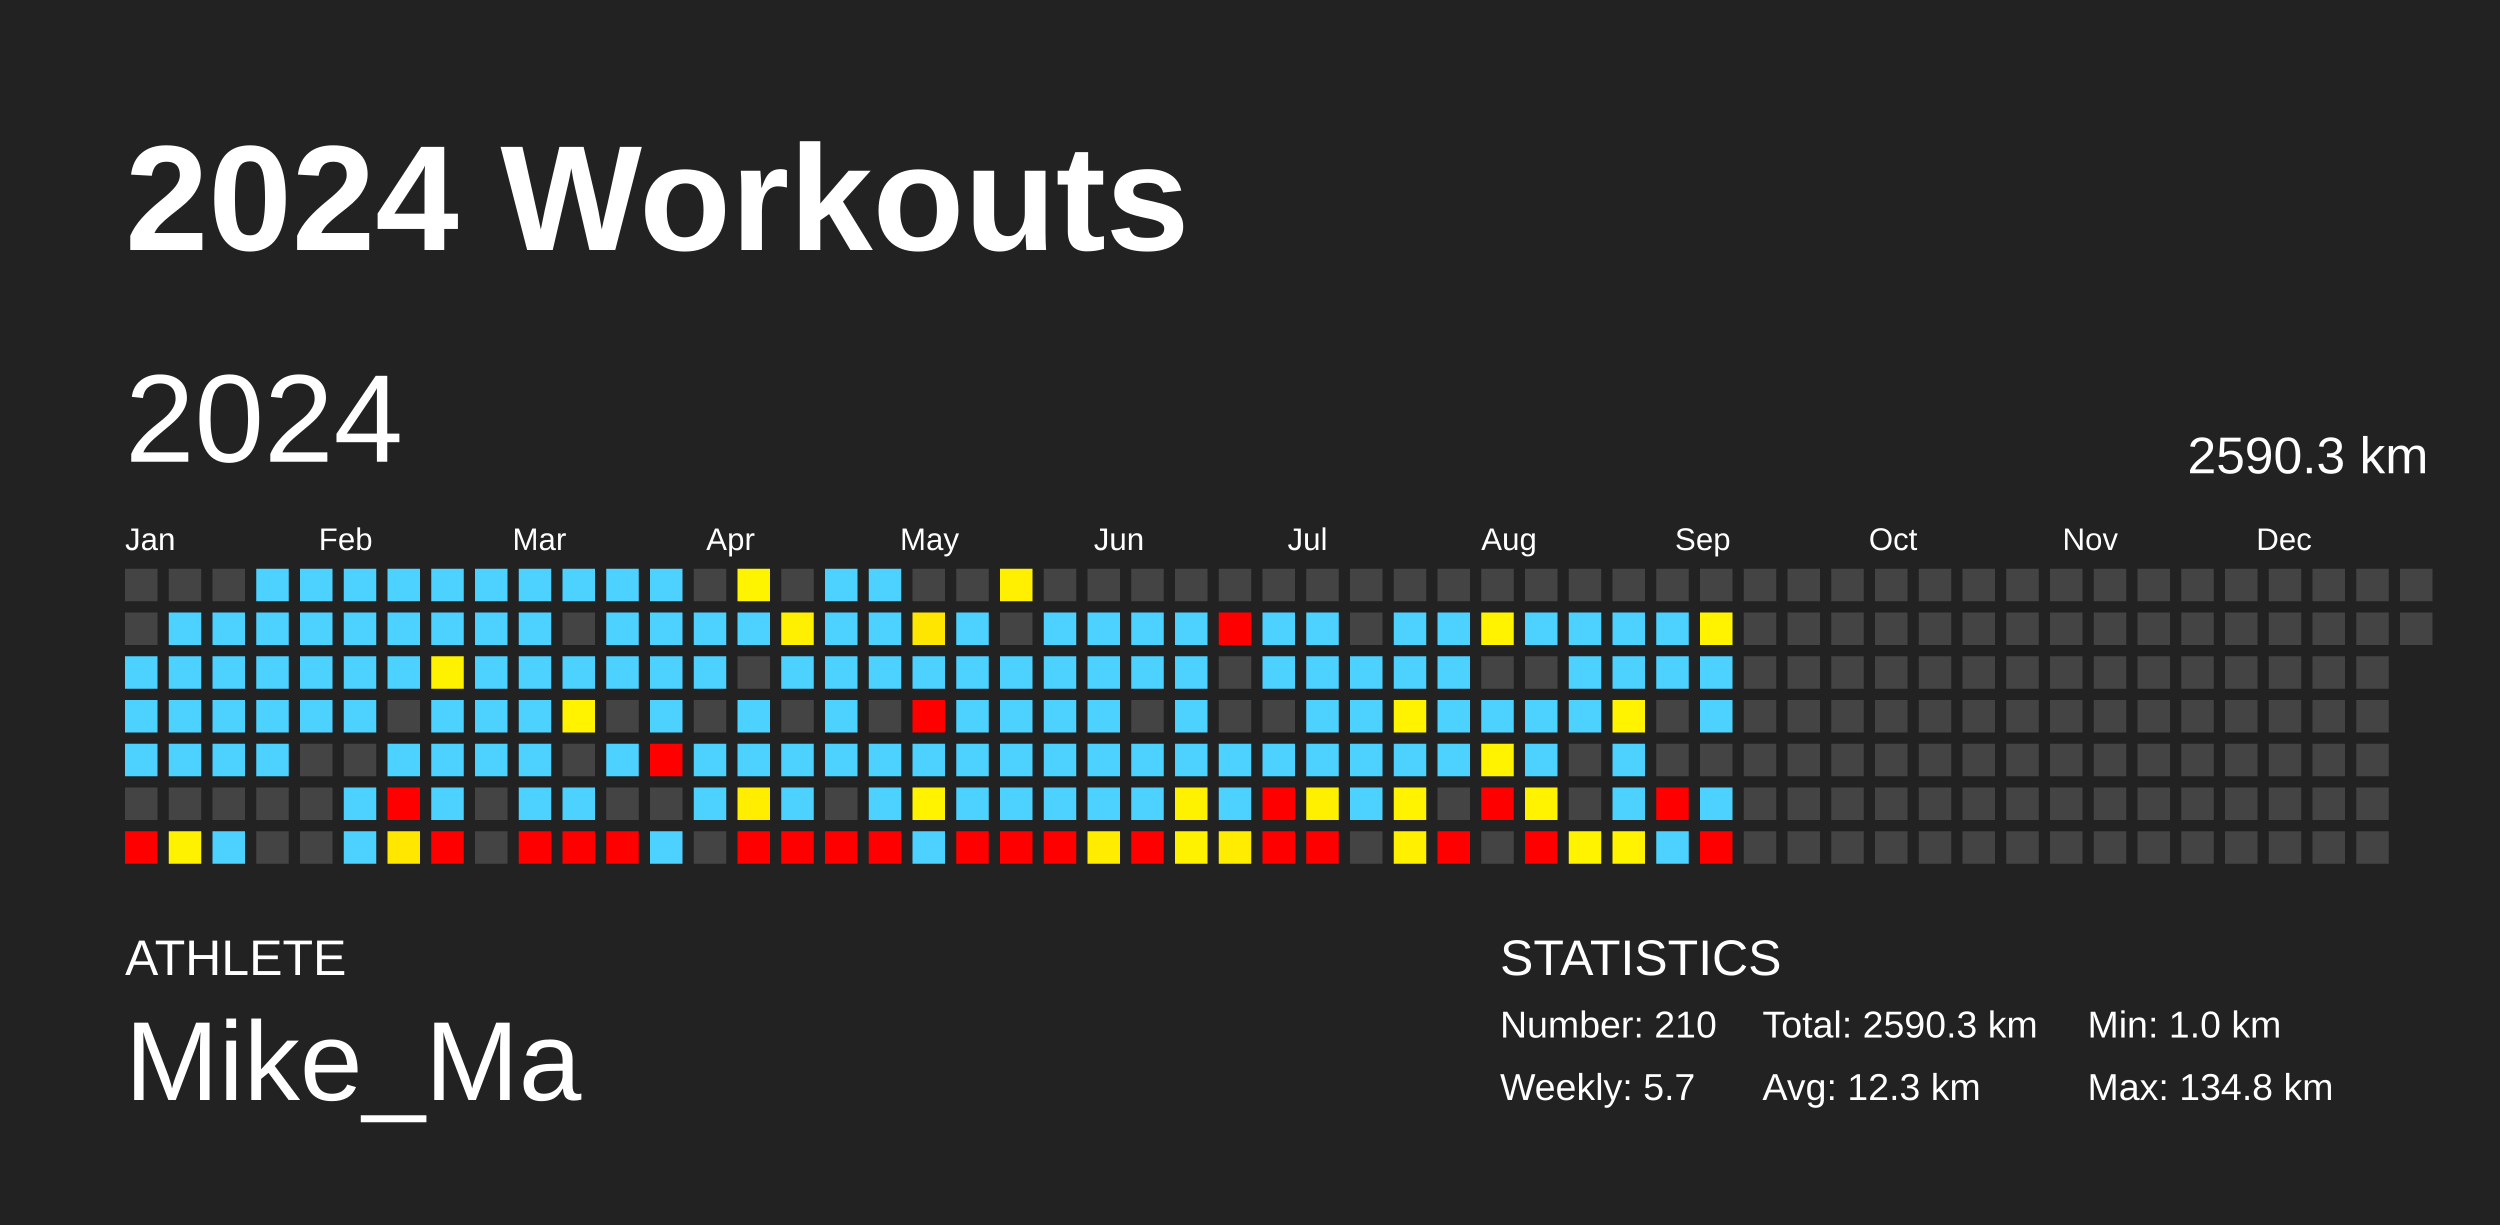
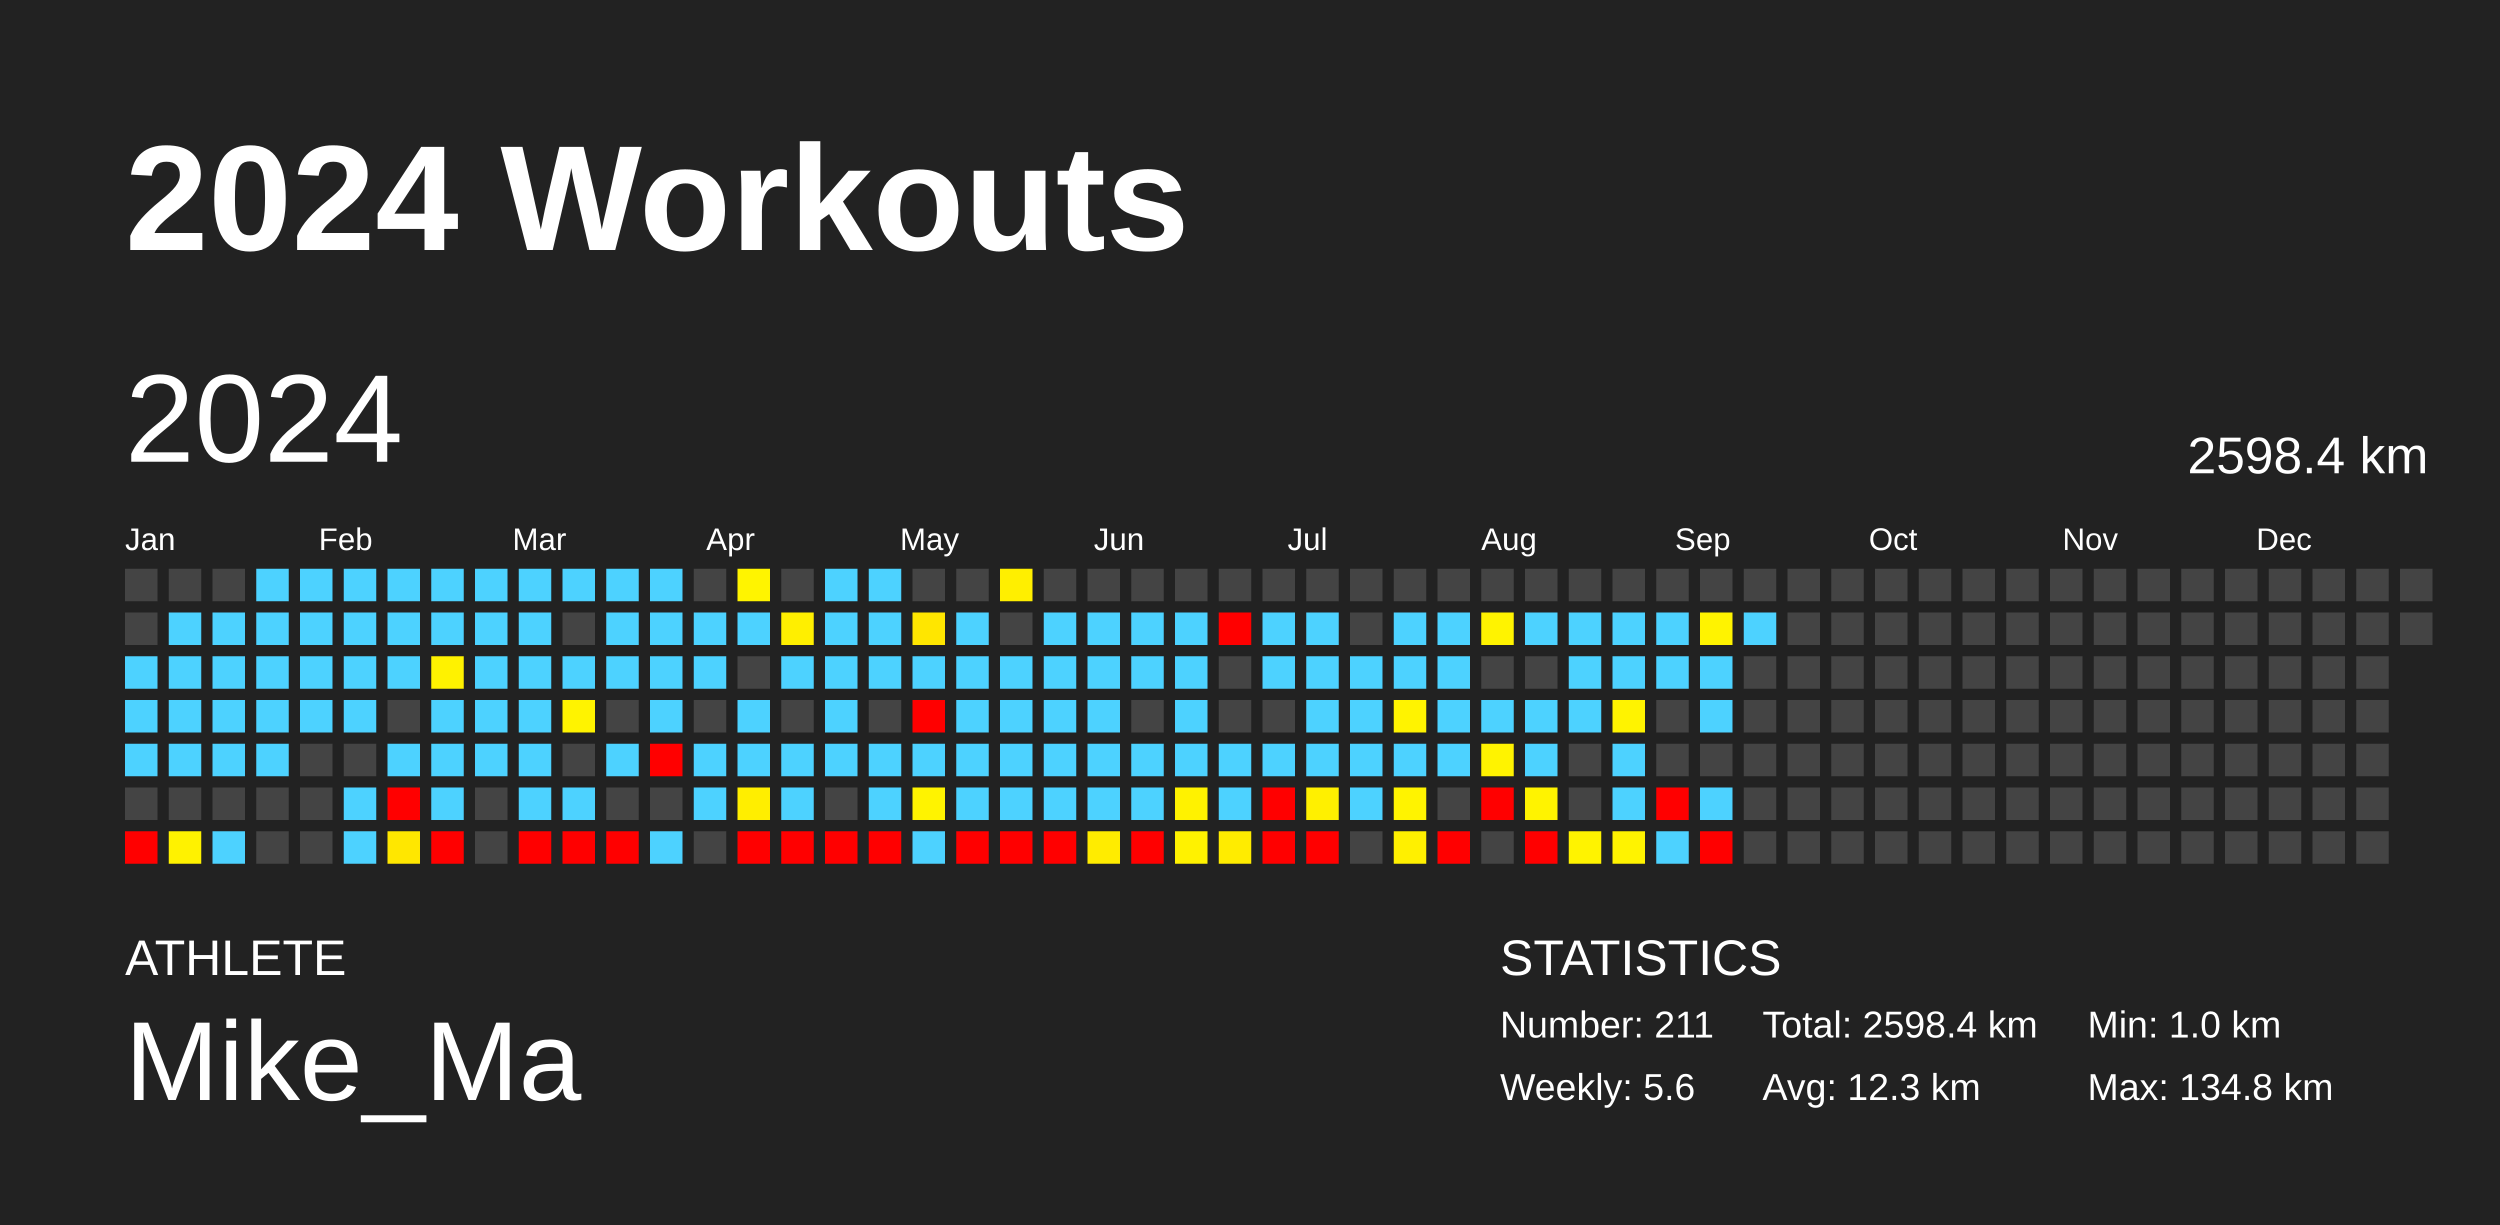
<svg xmlns="http://www.w3.org/2000/svg" baseProfile="full" height="98mm" version="1.1" viewBox="0,0,200,98" width="200mm">
  <defs />
  <rect fill="#222222" height="98" width="200" x="0" y="0" />
  <text fill="#FFFFFF" style="font-size:12px; font-family:Arial; font-weight:bold;" x="10" y="20">2024 Workouts</text>
  <text fill="#FFFFFF" style="font-size:4px; font-family:Arial" x="10" y="78">ATHLETE</text>
  <text fill="#FFFFFF" style="font-size:9px; font-family:Arial" x="10" y="88">Mike_Ma</text>
  <text fill="#FFFFFF" style="font-size:4px; font-family:Arial" x="120" y="78">STATISTICS</text>
-   <text fill="#FFFFFF" style="font-size:3px; font-family:Arial" x="120" y="83">Number: 210</text>
-   <text fill="#FFFFFF" style="font-size:3px; font-family:Arial" x="120" y="88">Weekly: 5.7</text>
-   <text fill="#FFFFFF" style="font-size:3px; font-family:Arial" x="141" y="83">Total: 2590.3 km</text>
+   <text fill="#FFFFFF" style="font-size:3px; font-family:Arial" x="120" y="83">Number: 211</text>
+   <text fill="#FFFFFF" style="font-size:3px; font-family:Arial" x="120" y="88">Weekly: 5.6</text>
+   <text fill="#FFFFFF" style="font-size:3px; font-family:Arial" x="141" y="83">Total: 2598.4 km</text>
  <text fill="#FFFFFF" style="font-size:3px; font-family:Arial" x="141" y="88">Avg: 12.3 km</text>
  <text fill="#FFFFFF" style="font-size:3px; font-family:Arial" x="167" y="83">Min: 1.0 km</text>
  <text fill="#FFFFFF" style="font-size:3px; font-family:Arial" x="167" y="88">Max: 134.8 km</text>
  <text dominant-baseline="hanging" fill="#FFFFFF" style="font-size:10.0px; font-family:Arial;" x="10" y="30">2024</text>
-   <text dominant-baseline="hanging" fill="#FFFFFF" style="font-size:4.125px; font-family:Arial;" x="175" y="35">2590.3 km</text>
+   <text dominant-baseline="hanging" fill="#FFFFFF" style="font-size:4.125px; font-family:Arial;" x="175" y="35">2598.4 km</text>
  <text fill="#FFFFFF" style="font-size:2.5px; font-family:Arial" x="10.0" y="44">Jan</text>
  <text fill="#FFFFFF" style="font-size:2.5px; font-family:Arial" x="25.5" y="44">Feb</text>
  <text fill="#FFFFFF" style="font-size:2.5px; font-family:Arial" x="41.0" y="44">Mar</text>
  <text fill="#FFFFFF" style="font-size:2.5px; font-family:Arial" x="56.5" y="44">Apr</text>
  <text fill="#FFFFFF" style="font-size:2.5px; font-family:Arial" x="72.0" y="44">May</text>
  <text fill="#FFFFFF" style="font-size:2.5px; font-family:Arial" x="87.5" y="44">Jun</text>
  <text fill="#FFFFFF" style="font-size:2.5px; font-family:Arial" x="103.0" y="44">Jul</text>
  <text fill="#FFFFFF" style="font-size:2.5px; font-family:Arial" x="118.5" y="44">Aug</text>
  <text fill="#FFFFFF" style="font-size:2.5px; font-family:Arial" x="134.0" y="44">Sep</text>
  <text fill="#FFFFFF" style="font-size:2.5px; font-family:Arial" x="149.5" y="44">Oct</text>
  <text fill="#FFFFFF" style="font-size:2.5px; font-family:Arial" x="165.0" y="44">Nov</text>
  <text fill="#FFFFFF" style="font-size:2.5px; font-family:Arial" x="180.5" y="44">Dec</text>
  <rect fill="#444444" height="2.6" width="2.6" x="10.0" y="45.5" />
  <rect fill="#444444" height="2.6" width="2.6" x="10.0" y="49.0" />
  <rect fill="#4dd2ff" height="2.6" width="2.6" x="10.0" y="52.5" />
  <rect fill="#4dd2ff" height="2.6" width="2.6" x="10.0" y="56.0" />
  <rect fill="#4dd2ff" height="2.6" width="2.6" x="10.0" y="59.5" />
  <rect fill="#444444" height="2.6" width="2.6" x="10.0" y="63.0" />
  <rect fill="red" height="2.6" width="2.6" x="10.0" y="66.5" />
  <rect fill="#444444" height="2.6" width="2.6" x="13.5" y="45.5" />
  <rect fill="#4dd2ff" height="2.6" width="2.6" x="13.5" y="49.0" />
  <rect fill="#4dd2ff" height="2.6" width="2.6" x="13.5" y="52.5" />
  <rect fill="#4dd2ff" height="2.6" width="2.6" x="13.5" y="56.0" />
  <rect fill="#4dd2ff" height="2.6" width="2.6" x="13.5" y="59.5" />
  <rect fill="#444444" height="2.6" width="2.6" x="13.5" y="63.0" />
  <rect fill="#fff200" height="2.6" width="2.6" x="13.5" y="66.5" />
  <rect fill="#444444" height="2.6" width="2.6" x="17.0" y="45.5" />
  <rect fill="#4dd2ff" height="2.6" width="2.6" x="17.0" y="49.0" />
  <rect fill="#4dd2ff" height="2.6" width="2.6" x="17.0" y="52.5" />
  <rect fill="#4dd2ff" height="2.6" width="2.6" x="17.0" y="56.0" />
  <rect fill="#4dd2ff" height="2.6" width="2.6" x="17.0" y="59.5" />
  <rect fill="#444444" height="2.6" width="2.6" x="17.0" y="63.0" />
  <rect fill="#4dd2ff" height="2.6" width="2.6" x="17.0" y="66.5" />
  <rect fill="#4dd2ff" height="2.6" width="2.6" x="20.5" y="45.5" />
  <rect fill="#4dd2ff" height="2.6" width="2.6" x="20.5" y="49.0" />
  <rect fill="#4dd2ff" height="2.6" width="2.6" x="20.5" y="52.5" />
  <rect fill="#4dd2ff" height="2.6" width="2.6" x="20.5" y="56.0" />
  <rect fill="#4dd2ff" height="2.6" width="2.6" x="20.5" y="59.5" />
  <rect fill="#444444" height="2.6" width="2.6" x="20.5" y="63.0" />
  <rect fill="#444444" height="2.6" width="2.6" x="20.5" y="66.5" />
  <rect fill="#4dd2ff" height="2.6" width="2.6" x="24.0" y="45.5" />
  <rect fill="#4dd2ff" height="2.6" width="2.6" x="24.0" y="49.0" />
  <rect fill="#4dd2ff" height="2.6" width="2.6" x="24.0" y="52.5" />
  <rect fill="#4dd2ff" height="2.6" width="2.6" x="24.0" y="56.0" />
  <rect fill="#444444" height="2.6" width="2.6" x="24.0" y="59.5" />
  <rect fill="#444444" height="2.6" width="2.6" x="24.0" y="63.0" />
  <rect fill="#444444" height="2.6" width="2.6" x="24.0" y="66.5" />
  <rect fill="#4dd2ff" height="2.6" width="2.6" x="27.5" y="45.5" />
  <rect fill="#4dd2ff" height="2.6" width="2.6" x="27.5" y="49.0" />
  <rect fill="#4dd2ff" height="2.6" width="2.6" x="27.5" y="52.5" />
  <rect fill="#4dd2ff" height="2.6" width="2.6" x="27.5" y="56.0" />
  <rect fill="#444444" height="2.6" width="2.6" x="27.5" y="59.5" />
  <rect fill="#4dd2ff" height="2.6" width="2.6" x="27.5" y="63.0" />
  <rect fill="#4dd2ff" height="2.6" width="2.6" x="27.5" y="66.5" />
  <rect fill="#4dd2ff" height="2.6" width="2.6" x="31.0" y="45.5" />
  <rect fill="#4dd2ff" height="2.6" width="2.6" x="31.0" y="49.0" />
  <rect fill="#4dd2ff" height="2.6" width="2.6" x="31.0" y="52.5" />
  <rect fill="#444444" height="2.6" width="2.6" x="31.0" y="56.0" />
  <rect fill="#4dd2ff" height="2.6" width="2.6" x="31.0" y="59.5" />
  <rect fill="red" height="2.6" width="2.6" x="31.0" y="63.0" />
  <rect fill="#ffe700" height="2.6" width="2.6" x="31.0" y="66.5" />
  <rect fill="#4dd2ff" height="2.6" width="2.6" x="34.5" y="45.5" />
  <rect fill="#4dd2ff" height="2.6" width="2.6" x="34.5" y="49.0" />
  <rect fill="#fff200" height="2.6" width="2.6" x="34.5" y="52.5" />
  <rect fill="#4dd2ff" height="2.6" width="2.6" x="34.5" y="56.0" />
  <rect fill="#4dd2ff" height="2.6" width="2.6" x="34.5" y="59.5" />
  <rect fill="#4dd2ff" height="2.6" width="2.6" x="34.5" y="63.0" />
  <rect fill="red" height="2.6" width="2.6" x="34.5" y="66.5" />
  <rect fill="#4dd2ff" height="2.6" width="2.6" x="38.0" y="45.5" />
  <rect fill="#4dd2ff" height="2.6" width="2.6" x="38.0" y="49.0" />
  <rect fill="#4dd2ff" height="2.6" width="2.6" x="38.0" y="52.5" />
  <rect fill="#4dd2ff" height="2.6" width="2.6" x="38.0" y="56.0" />
  <rect fill="#4dd2ff" height="2.6" width="2.6" x="38.0" y="59.5" />
  <rect fill="#444444" height="2.6" width="2.6" x="38.0" y="63.0" />
  <rect fill="#444444" height="2.6" width="2.6" x="38.0" y="66.5" />
  <rect fill="#4dd2ff" height="2.6" width="2.6" x="41.5" y="45.5" />
  <rect fill="#4dd2ff" height="2.6" width="2.6" x="41.5" y="49.0" />
  <rect fill="#4dd2ff" height="2.6" width="2.6" x="41.5" y="52.5" />
  <rect fill="#4dd2ff" height="2.6" width="2.6" x="41.5" y="56.0" />
  <rect fill="#4dd2ff" height="2.6" width="2.6" x="41.5" y="59.5" />
  <rect fill="#4dd2ff" height="2.6" width="2.6" x="41.5" y="63.0" />
  <rect fill="red" height="2.6" width="2.6" x="41.5" y="66.5" />
  <rect fill="#4dd2ff" height="2.6" width="2.6" x="45.0" y="45.5" />
  <rect fill="#444444" height="2.6" width="2.6" x="45.0" y="49.0" />
  <rect fill="#4dd2ff" height="2.6" width="2.6" x="45.0" y="52.5" />
  <rect fill="#fff300" height="2.6" width="2.6" x="45.0" y="56.0" />
  <rect fill="#444444" height="2.6" width="2.6" x="45.0" y="59.5" />
  <rect fill="#4dd2ff" height="2.6" width="2.6" x="45.0" y="63.0" />
  <rect fill="red" height="2.6" width="2.6" x="45.0" y="66.5" />
  <rect fill="#4dd2ff" height="2.6" width="2.6" x="48.5" y="45.5" />
  <rect fill="#4dd2ff" height="2.6" width="2.6" x="48.5" y="49.0" />
  <rect fill="#4dd2ff" height="2.6" width="2.6" x="48.5" y="52.5" />
  <rect fill="#444444" height="2.6" width="2.6" x="48.5" y="56.0" />
  <rect fill="#4dd2ff" height="2.6" width="2.6" x="48.5" y="59.5" />
  <rect fill="#444444" height="2.6" width="2.6" x="48.5" y="63.0" />
  <rect fill="red" height="2.6" width="2.6" x="48.5" y="66.5" />
  <rect fill="#4dd2ff" height="2.6" width="2.6" x="52.0" y="45.5" />
  <rect fill="#4dd2ff" height="2.6" width="2.6" x="52.0" y="49.0" />
  <rect fill="#4dd2ff" height="2.6" width="2.6" x="52.0" y="52.5" />
  <rect fill="#4dd2ff" height="2.6" width="2.6" x="52.0" y="56.0" />
  <rect fill="red" height="2.6" width="2.6" x="52.0" y="59.5" />
  <rect fill="#444444" height="2.6" width="2.6" x="52.0" y="63.0" />
  <rect fill="#4dd2ff" height="2.6" width="2.6" x="52.0" y="66.5" />
  <rect fill="#444444" height="2.6" width="2.6" x="55.5" y="45.5" />
  <rect fill="#4dd2ff" height="2.6" width="2.6" x="55.5" y="49.0" />
  <rect fill="#4dd2ff" height="2.6" width="2.6" x="55.5" y="52.5" />
  <rect fill="#444444" height="2.6" width="2.6" x="55.5" y="56.0" />
  <rect fill="#4dd2ff" height="2.6" width="2.6" x="55.5" y="59.5" />
  <rect fill="#4dd2ff" height="2.6" width="2.6" x="55.5" y="63.0" />
  <rect fill="#444444" height="2.6" width="2.6" x="55.5" y="66.5" />
  <rect fill="#fff400" height="2.6" width="2.6" x="59.0" y="45.5" />
  <rect fill="#4dd2ff" height="2.6" width="2.6" x="59.0" y="49.0" />
  <rect fill="#444444" height="2.6" width="2.6" x="59.0" y="52.5" />
  <rect fill="#4dd2ff" height="2.6" width="2.6" x="59.0" y="56.0" />
  <rect fill="#4dd2ff" height="2.6" width="2.6" x="59.0" y="59.5" />
  <rect fill="#ffee00" height="2.6" width="2.6" x="59.0" y="63.0" />
  <rect fill="red" height="2.6" width="2.6" x="59.0" y="66.5" />
  <rect fill="#444444" height="2.6" width="2.6" x="62.5" y="45.5" />
  <rect fill="#ffef00" height="2.6" width="2.6" x="62.5" y="49.0" />
  <rect fill="#4dd2ff" height="2.6" width="2.6" x="62.5" y="52.5" />
  <rect fill="#444444" height="2.6" width="2.6" x="62.5" y="56.0" />
  <rect fill="#4dd2ff" height="2.6" width="2.6" x="62.5" y="59.5" />
  <rect fill="#4dd2ff" height="2.6" width="2.6" x="62.5" y="63.0" />
  <rect fill="red" height="2.6" width="2.6" x="62.5" y="66.5" />
  <rect fill="#4dd2ff" height="2.6" width="2.6" x="66.0" y="45.5" />
  <rect fill="#4dd2ff" height="2.6" width="2.6" x="66.0" y="49.0" />
  <rect fill="#4dd2ff" height="2.6" width="2.6" x="66.0" y="52.5" />
  <rect fill="#4dd2ff" height="2.6" width="2.6" x="66.0" y="56.0" />
  <rect fill="#4dd2ff" height="2.6" width="2.6" x="66.0" y="59.5" />
  <rect fill="#444444" height="2.6" width="2.6" x="66.0" y="63.0" />
  <rect fill="red" height="2.6" width="2.6" x="66.0" y="66.5" />
  <rect fill="#4dd2ff" height="2.6" width="2.6" x="69.5" y="45.5" />
  <rect fill="#4dd2ff" height="2.6" width="2.6" x="69.5" y="49.0" />
  <rect fill="#4dd2ff" height="2.6" width="2.6" x="69.5" y="52.5" />
  <rect fill="#444444" height="2.6" width="2.6" x="69.5" y="56.0" />
  <rect fill="#4dd2ff" height="2.6" width="2.6" x="69.5" y="59.5" />
  <rect fill="#4dd2ff" height="2.6" width="2.6" x="69.5" y="63.0" />
  <rect fill="red" height="2.6" width="2.6" x="69.5" y="66.5" />
  <rect fill="#444444" height="2.6" width="2.6" x="73.0" y="45.5" />
  <rect fill="#ffe600" height="2.6" width="2.6" x="73.0" y="49.0" />
  <rect fill="#4dd2ff" height="2.6" width="2.6" x="73.0" y="52.5" />
  <rect fill="red" height="2.6" width="2.6" x="73.0" y="56.0" />
  <rect fill="#4dd2ff" height="2.6" width="2.6" x="73.0" y="59.5" />
  <rect fill="#fff300" height="2.6" width="2.6" x="73.0" y="63.0" />
  <rect fill="#4dd2ff" height="2.6" width="2.6" x="73.0" y="66.5" />
  <rect fill="#444444" height="2.6" width="2.6" x="76.5" y="45.5" />
  <rect fill="#4dd2ff" height="2.6" width="2.6" x="76.5" y="49.0" />
  <rect fill="#4dd2ff" height="2.6" width="2.6" x="76.5" y="52.5" />
  <rect fill="#4dd2ff" height="2.6" width="2.6" x="76.5" y="56.0" />
  <rect fill="#4dd2ff" height="2.6" width="2.6" x="76.5" y="59.5" />
  <rect fill="#4dd2ff" height="2.6" width="2.6" x="76.5" y="63.0" />
  <rect fill="red" height="2.6" width="2.6" x="76.5" y="66.5" />
  <rect fill="#ffef00" height="2.6" width="2.6" x="80.0" y="45.5" />
  <rect fill="#444444" height="2.6" width="2.6" x="80.0" y="49.0" />
  <rect fill="#4dd2ff" height="2.6" width="2.6" x="80.0" y="52.5" />
  <rect fill="#4dd2ff" height="2.6" width="2.6" x="80.0" y="56.0" />
  <rect fill="#4dd2ff" height="2.6" width="2.6" x="80.0" y="59.5" />
  <rect fill="#4dd2ff" height="2.6" width="2.6" x="80.0" y="63.0" />
  <rect fill="red" height="2.6" width="2.6" x="80.0" y="66.5" />
  <rect fill="#444444" height="2.6" width="2.6" x="83.5" y="45.5" />
  <rect fill="#4dd2ff" height="2.6" width="2.6" x="83.5" y="49.0" />
  <rect fill="#4dd2ff" height="2.6" width="2.6" x="83.5" y="52.5" />
  <rect fill="#4dd2ff" height="2.6" width="2.6" x="83.5" y="56.0" />
  <rect fill="#4dd2ff" height="2.6" width="2.6" x="83.5" y="59.5" />
  <rect fill="#4dd2ff" height="2.6" width="2.6" x="83.5" y="63.0" />
  <rect fill="red" height="2.6" width="2.6" x="83.5" y="66.5" />
  <rect fill="#444444" height="2.6" width="2.6" x="87.0" y="45.5" />
  <rect fill="#4dd2ff" height="2.6" width="2.6" x="87.0" y="49.0" />
  <rect fill="#4dd2ff" height="2.6" width="2.6" x="87.0" y="52.5" />
  <rect fill="#4dd2ff" height="2.6" width="2.6" x="87.0" y="56.0" />
  <rect fill="#4dd2ff" height="2.6" width="2.6" x="87.0" y="59.5" />
  <rect fill="#4dd2ff" height="2.6" width="2.6" x="87.0" y="63.0" />
  <rect fill="#ffec00" height="2.6" width="2.6" x="87.0" y="66.5" />
  <rect fill="#444444" height="2.6" width="2.6" x="90.5" y="45.5" />
  <rect fill="#4dd2ff" height="2.6" width="2.6" x="90.5" y="49.0" />
  <rect fill="#4dd2ff" height="2.6" width="2.6" x="90.5" y="52.5" />
  <rect fill="#444444" height="2.6" width="2.6" x="90.5" y="56.0" />
  <rect fill="#4dd2ff" height="2.6" width="2.6" x="90.5" y="59.5" />
  <rect fill="#4dd2ff" height="2.6" width="2.6" x="90.5" y="63.0" />
  <rect fill="red" height="2.6" width="2.6" x="90.5" y="66.5" />
  <rect fill="#444444" height="2.6" width="2.6" x="94.0" y="45.5" />
  <rect fill="#4dd2ff" height="2.6" width="2.6" x="94.0" y="49.0" />
  <rect fill="#4dd2ff" height="2.6" width="2.6" x="94.0" y="52.5" />
  <rect fill="#4dd2ff" height="2.6" width="2.6" x="94.0" y="56.0" />
  <rect fill="#4dd2ff" height="2.6" width="2.6" x="94.0" y="59.5" />
  <rect fill="#fff200" height="2.6" width="2.6" x="94.0" y="63.0" />
  <rect fill="#fff200" height="2.6" width="2.6" x="94.0" y="66.5" />
  <rect fill="#444444" height="2.6" width="2.6" x="97.5" y="45.5" />
  <rect fill="red" height="2.6" width="2.6" x="97.5" y="49.0" />
  <rect fill="#444444" height="2.6" width="2.6" x="97.5" y="52.5" />
  <rect fill="#444444" height="2.6" width="2.6" x="97.5" y="56.0" />
  <rect fill="#4dd2ff" height="2.6" width="2.6" x="97.5" y="59.5" />
  <rect fill="#4dd2ff" height="2.6" width="2.6" x="97.5" y="63.0" />
  <rect fill="#ffec00" height="2.6" width="2.6" x="97.5" y="66.5" />
  <rect fill="#444444" height="2.6" width="2.6" x="101.0" y="45.5" />
  <rect fill="#4dd2ff" height="2.6" width="2.6" x="101.0" y="49.0" />
  <rect fill="#4dd2ff" height="2.6" width="2.6" x="101.0" y="52.5" />
  <rect fill="#444444" height="2.6" width="2.6" x="101.0" y="56.0" />
  <rect fill="#4dd2ff" height="2.6" width="2.6" x="101.0" y="59.5" />
  <rect fill="red" height="2.6" width="2.6" x="101.0" y="63.0" />
  <rect fill="red" height="2.6" width="2.6" x="101.0" y="66.5" />
  <rect fill="#444444" height="2.6" width="2.6" x="104.5" y="45.5" />
  <rect fill="#4dd2ff" height="2.6" width="2.6" x="104.5" y="49.0" />
  <rect fill="#4dd2ff" height="2.6" width="2.6" x="104.5" y="52.5" />
  <rect fill="#4dd2ff" height="2.6" width="2.6" x="104.5" y="56.0" />
  <rect fill="#4dd2ff" height="2.6" width="2.6" x="104.5" y="59.5" />
  <rect fill="#fff000" height="2.6" width="2.6" x="104.5" y="63.0" />
  <rect fill="red" height="2.6" width="2.6" x="104.5" y="66.5" />
  <rect fill="#444444" height="2.6" width="2.6" x="108.0" y="45.5" />
  <rect fill="#444444" height="2.6" width="2.6" x="108.0" y="49.0" />
  <rect fill="#4dd2ff" height="2.6" width="2.6" x="108.0" y="52.5" />
  <rect fill="#4dd2ff" height="2.6" width="2.6" x="108.0" y="56.0" />
  <rect fill="#4dd2ff" height="2.6" width="2.6" x="108.0" y="59.5" />
  <rect fill="#4dd2ff" height="2.6" width="2.6" x="108.0" y="63.0" />
  <rect fill="#444444" height="2.6" width="2.6" x="108.0" y="66.5" />
  <rect fill="#444444" height="2.6" width="2.6" x="111.5" y="45.5" />
  <rect fill="#4dd2ff" height="2.6" width="2.6" x="111.5" y="49.0" />
  <rect fill="#4dd2ff" height="2.6" width="2.6" x="111.5" y="52.5" />
  <rect fill="#fff300" height="2.6" width="2.6" x="111.5" y="56.0" />
  <rect fill="#4dd2ff" height="2.6" width="2.6" x="111.5" y="59.5" />
  <rect fill="#fff300" height="2.6" width="2.6" x="111.5" y="63.0" />
  <rect fill="#fff000" height="2.6" width="2.6" x="111.5" y="66.5" />
  <rect fill="#444444" height="2.6" width="2.6" x="115.0" y="45.5" />
  <rect fill="#4dd2ff" height="2.6" width="2.6" x="115.0" y="49.0" />
  <rect fill="#4dd2ff" height="2.6" width="2.6" x="115.0" y="52.5" />
  <rect fill="#4dd2ff" height="2.6" width="2.6" x="115.0" y="56.0" />
  <rect fill="#4dd2ff" height="2.6" width="2.6" x="115.0" y="59.5" />
  <rect fill="#444444" height="2.6" width="2.6" x="115.0" y="63.0" />
  <rect fill="red" height="2.6" width="2.6" x="115.0" y="66.5" />
  <rect fill="#444444" height="2.6" width="2.6" x="118.5" y="45.5" />
  <rect fill="#fff300" height="2.6" width="2.6" x="118.5" y="49.0" />
  <rect fill="#444444" height="2.6" width="2.6" x="118.5" y="52.5" />
  <rect fill="#4dd2ff" height="2.6" width="2.6" x="118.5" y="56.0" />
  <rect fill="#fff300" height="2.6" width="2.6" x="118.5" y="59.5" />
  <rect fill="red" height="2.6" width="2.6" x="118.5" y="63.0" />
  <rect fill="#444444" height="2.6" width="2.6" x="118.5" y="66.5" />
  <rect fill="#444444" height="2.6" width="2.6" x="122.0" y="45.5" />
  <rect fill="#4dd2ff" height="2.6" width="2.6" x="122.0" y="49.0" />
  <rect fill="#444444" height="2.6" width="2.6" x="122.0" y="52.5" />
  <rect fill="#4dd2ff" height="2.6" width="2.6" x="122.0" y="56.0" />
  <rect fill="#4dd2ff" height="2.6" width="2.6" x="122.0" y="59.5" />
  <rect fill="#fff300" height="2.6" width="2.6" x="122.0" y="63.0" />
  <rect fill="red" height="2.6" width="2.6" x="122.0" y="66.5" />
  <rect fill="#444444" height="2.6" width="2.6" x="125.5" y="45.5" />
  <rect fill="#4dd2ff" height="2.6" width="2.6" x="125.5" y="49.0" />
  <rect fill="#4dd2ff" height="2.6" width="2.6" x="125.5" y="52.5" />
  <rect fill="#4dd2ff" height="2.6" width="2.6" x="125.5" y="56.0" />
  <rect fill="#444444" height="2.6" width="2.6" x="125.5" y="59.5" />
  <rect fill="#444444" height="2.6" width="2.6" x="125.5" y="63.0" />
  <rect fill="#fff300" height="2.6" width="2.6" x="125.5" y="66.5" />
  <rect fill="#444444" height="2.6" width="2.6" x="129.0" y="45.5" />
  <rect fill="#4dd2ff" height="2.6" width="2.6" x="129.0" y="49.0" />
  <rect fill="#4dd2ff" height="2.6" width="2.6" x="129.0" y="52.5" />
  <rect fill="#fff300" height="2.6" width="2.6" x="129.0" y="56.0" />
  <rect fill="#4dd2ff" height="2.6" width="2.6" x="129.0" y="59.5" />
  <rect fill="#4dd2ff" height="2.6" width="2.6" x="129.0" y="63.0" />
  <rect fill="#fff300" height="2.6" width="2.6" x="129.0" y="66.5" />
  <rect fill="#444444" height="2.6" width="2.6" x="132.5" y="45.5" />
  <rect fill="#4dd2ff" height="2.6" width="2.6" x="132.5" y="49.0" />
  <rect fill="#4dd2ff" height="2.6" width="2.6" x="132.5" y="52.5" />
  <rect fill="#444444" height="2.6" width="2.6" x="132.5" y="56.0" />
  <rect fill="#444444" height="2.6" width="2.6" x="132.5" y="59.5" />
  <rect fill="red" height="2.6" width="2.6" x="132.5" y="63.0" />
  <rect fill="#4dd2ff" height="2.6" width="2.6" x="132.5" y="66.5" />
  <rect fill="#444444" height="2.6" width="2.6" x="136.0" y="45.5" />
  <rect fill="#fff300" height="2.6" width="2.6" x="136.0" y="49.0" />
  <rect fill="#4dd2ff" height="2.6" width="2.6" x="136.0" y="52.5" />
  <rect fill="#4dd2ff" height="2.6" width="2.6" x="136.0" y="56.0" />
  <rect fill="#444444" height="2.6" width="2.6" x="136.0" y="59.5" />
  <rect fill="#4dd2ff" height="2.6" width="2.6" x="136.0" y="63.0" />
  <rect fill="red" height="2.6" width="2.6" x="136.0" y="66.5" />
  <rect fill="#444444" height="2.6" width="2.6" x="139.5" y="45.5" />
-   <rect fill="#444444" height="2.6" width="2.6" x="139.5" y="49.0" />
+   <rect fill="#4dd2ff" height="2.6" width="2.6" x="139.5" y="49.0" />
  <rect fill="#444444" height="2.6" width="2.6" x="139.5" y="52.5" />
  <rect fill="#444444" height="2.6" width="2.6" x="139.5" y="56.0" />
  <rect fill="#444444" height="2.6" width="2.6" x="139.5" y="59.5" />
  <rect fill="#444444" height="2.6" width="2.6" x="139.5" y="63.0" />
  <rect fill="#444444" height="2.6" width="2.6" x="139.5" y="66.5" />
  <rect fill="#444444" height="2.6" width="2.6" x="143.0" y="45.5" />
  <rect fill="#444444" height="2.6" width="2.6" x="143.0" y="49.0" />
  <rect fill="#444444" height="2.6" width="2.6" x="143.0" y="52.5" />
  <rect fill="#444444" height="2.6" width="2.6" x="143.0" y="56.0" />
  <rect fill="#444444" height="2.6" width="2.6" x="143.0" y="59.5" />
  <rect fill="#444444" height="2.6" width="2.6" x="143.0" y="63.0" />
  <rect fill="#444444" height="2.6" width="2.6" x="143.0" y="66.5" />
  <rect fill="#444444" height="2.6" width="2.6" x="146.5" y="45.5" />
  <rect fill="#444444" height="2.6" width="2.6" x="146.5" y="49.0" />
  <rect fill="#444444" height="2.6" width="2.6" x="146.5" y="52.5" />
  <rect fill="#444444" height="2.6" width="2.6" x="146.5" y="56.0" />
  <rect fill="#444444" height="2.6" width="2.6" x="146.5" y="59.5" />
  <rect fill="#444444" height="2.6" width="2.6" x="146.5" y="63.0" />
  <rect fill="#444444" height="2.6" width="2.6" x="146.5" y="66.5" />
  <rect fill="#444444" height="2.6" width="2.6" x="150.0" y="45.5" />
  <rect fill="#444444" height="2.6" width="2.6" x="150.0" y="49.0" />
  <rect fill="#444444" height="2.6" width="2.6" x="150.0" y="52.5" />
  <rect fill="#444444" height="2.6" width="2.6" x="150.0" y="56.0" />
  <rect fill="#444444" height="2.6" width="2.6" x="150.0" y="59.5" />
  <rect fill="#444444" height="2.6" width="2.6" x="150.0" y="63.0" />
  <rect fill="#444444" height="2.6" width="2.6" x="150.0" y="66.5" />
  <rect fill="#444444" height="2.6" width="2.6" x="153.5" y="45.5" />
  <rect fill="#444444" height="2.6" width="2.6" x="153.5" y="49.0" />
  <rect fill="#444444" height="2.6" width="2.6" x="153.5" y="52.5" />
  <rect fill="#444444" height="2.6" width="2.6" x="153.5" y="56.0" />
  <rect fill="#444444" height="2.6" width="2.6" x="153.5" y="59.5" />
  <rect fill="#444444" height="2.6" width="2.6" x="153.5" y="63.0" />
  <rect fill="#444444" height="2.6" width="2.6" x="153.5" y="66.5" />
  <rect fill="#444444" height="2.6" width="2.6" x="157.0" y="45.5" />
  <rect fill="#444444" height="2.6" width="2.6" x="157.0" y="49.0" />
  <rect fill="#444444" height="2.6" width="2.6" x="157.0" y="52.5" />
  <rect fill="#444444" height="2.6" width="2.6" x="157.0" y="56.0" />
  <rect fill="#444444" height="2.6" width="2.6" x="157.0" y="59.5" />
  <rect fill="#444444" height="2.6" width="2.6" x="157.0" y="63.0" />
  <rect fill="#444444" height="2.6" width="2.6" x="157.0" y="66.5" />
  <rect fill="#444444" height="2.6" width="2.6" x="160.5" y="45.5" />
  <rect fill="#444444" height="2.6" width="2.6" x="160.5" y="49.0" />
  <rect fill="#444444" height="2.6" width="2.6" x="160.5" y="52.5" />
  <rect fill="#444444" height="2.6" width="2.6" x="160.5" y="56.0" />
  <rect fill="#444444" height="2.6" width="2.6" x="160.5" y="59.5" />
  <rect fill="#444444" height="2.6" width="2.6" x="160.5" y="63.0" />
  <rect fill="#444444" height="2.6" width="2.6" x="160.5" y="66.5" />
  <rect fill="#444444" height="2.6" width="2.6" x="164.0" y="45.5" />
  <rect fill="#444444" height="2.6" width="2.6" x="164.0" y="49.0" />
  <rect fill="#444444" height="2.6" width="2.6" x="164.0" y="52.5" />
  <rect fill="#444444" height="2.6" width="2.6" x="164.0" y="56.0" />
  <rect fill="#444444" height="2.6" width="2.6" x="164.0" y="59.5" />
  <rect fill="#444444" height="2.6" width="2.6" x="164.0" y="63.0" />
  <rect fill="#444444" height="2.6" width="2.6" x="164.0" y="66.5" />
  <rect fill="#444444" height="2.6" width="2.6" x="167.5" y="45.5" />
  <rect fill="#444444" height="2.6" width="2.6" x="167.5" y="49.0" />
  <rect fill="#444444" height="2.6" width="2.6" x="167.5" y="52.5" />
  <rect fill="#444444" height="2.6" width="2.6" x="167.5" y="56.0" />
  <rect fill="#444444" height="2.6" width="2.6" x="167.5" y="59.5" />
  <rect fill="#444444" height="2.6" width="2.6" x="167.5" y="63.0" />
  <rect fill="#444444" height="2.6" width="2.6" x="167.5" y="66.5" />
  <rect fill="#444444" height="2.6" width="2.6" x="171.0" y="45.5" />
  <rect fill="#444444" height="2.6" width="2.6" x="171.0" y="49.0" />
  <rect fill="#444444" height="2.6" width="2.6" x="171.0" y="52.5" />
  <rect fill="#444444" height="2.6" width="2.6" x="171.0" y="56.0" />
  <rect fill="#444444" height="2.6" width="2.6" x="171.0" y="59.5" />
  <rect fill="#444444" height="2.6" width="2.6" x="171.0" y="63.0" />
  <rect fill="#444444" height="2.6" width="2.6" x="171.0" y="66.5" />
  <rect fill="#444444" height="2.6" width="2.6" x="174.5" y="45.5" />
  <rect fill="#444444" height="2.6" width="2.6" x="174.5" y="49.0" />
  <rect fill="#444444" height="2.6" width="2.6" x="174.5" y="52.5" />
  <rect fill="#444444" height="2.6" width="2.6" x="174.5" y="56.0" />
  <rect fill="#444444" height="2.6" width="2.6" x="174.5" y="59.5" />
  <rect fill="#444444" height="2.6" width="2.6" x="174.5" y="63.0" />
  <rect fill="#444444" height="2.6" width="2.6" x="174.5" y="66.5" />
  <rect fill="#444444" height="2.6" width="2.6" x="178.0" y="45.5" />
  <rect fill="#444444" height="2.6" width="2.6" x="178.0" y="49.0" />
  <rect fill="#444444" height="2.6" width="2.6" x="178.0" y="52.5" />
  <rect fill="#444444" height="2.6" width="2.6" x="178.0" y="56.0" />
  <rect fill="#444444" height="2.6" width="2.6" x="178.0" y="59.5" />
  <rect fill="#444444" height="2.6" width="2.6" x="178.0" y="63.0" />
  <rect fill="#444444" height="2.6" width="2.6" x="178.0" y="66.5" />
  <rect fill="#444444" height="2.6" width="2.6" x="181.5" y="45.5" />
  <rect fill="#444444" height="2.6" width="2.6" x="181.5" y="49.0" />
  <rect fill="#444444" height="2.6" width="2.6" x="181.5" y="52.5" />
  <rect fill="#444444" height="2.6" width="2.6" x="181.5" y="56.0" />
  <rect fill="#444444" height="2.6" width="2.6" x="181.5" y="59.5" />
  <rect fill="#444444" height="2.6" width="2.6" x="181.5" y="63.0" />
  <rect fill="#444444" height="2.6" width="2.6" x="181.5" y="66.5" />
  <rect fill="#444444" height="2.6" width="2.6" x="185.0" y="45.5" />
  <rect fill="#444444" height="2.6" width="2.6" x="185.0" y="49.0" />
  <rect fill="#444444" height="2.6" width="2.6" x="185.0" y="52.5" />
  <rect fill="#444444" height="2.6" width="2.6" x="185.0" y="56.0" />
  <rect fill="#444444" height="2.6" width="2.6" x="185.0" y="59.5" />
  <rect fill="#444444" height="2.6" width="2.6" x="185.0" y="63.0" />
  <rect fill="#444444" height="2.6" width="2.6" x="185.0" y="66.5" />
  <rect fill="#444444" height="2.6" width="2.6" x="188.5" y="45.5" />
  <rect fill="#444444" height="2.6" width="2.6" x="188.5" y="49.0" />
  <rect fill="#444444" height="2.6" width="2.6" x="188.5" y="52.5" />
  <rect fill="#444444" height="2.6" width="2.6" x="188.5" y="56.0" />
  <rect fill="#444444" height="2.6" width="2.6" x="188.5" y="59.5" />
  <rect fill="#444444" height="2.6" width="2.6" x="188.5" y="63.0" />
  <rect fill="#444444" height="2.6" width="2.6" x="188.5" y="66.5" />
  <rect fill="#444444" height="2.6" width="2.6" x="192.0" y="45.5" />
  <rect fill="#444444" height="2.6" width="2.6" x="192.0" y="49.0" />
</svg>
